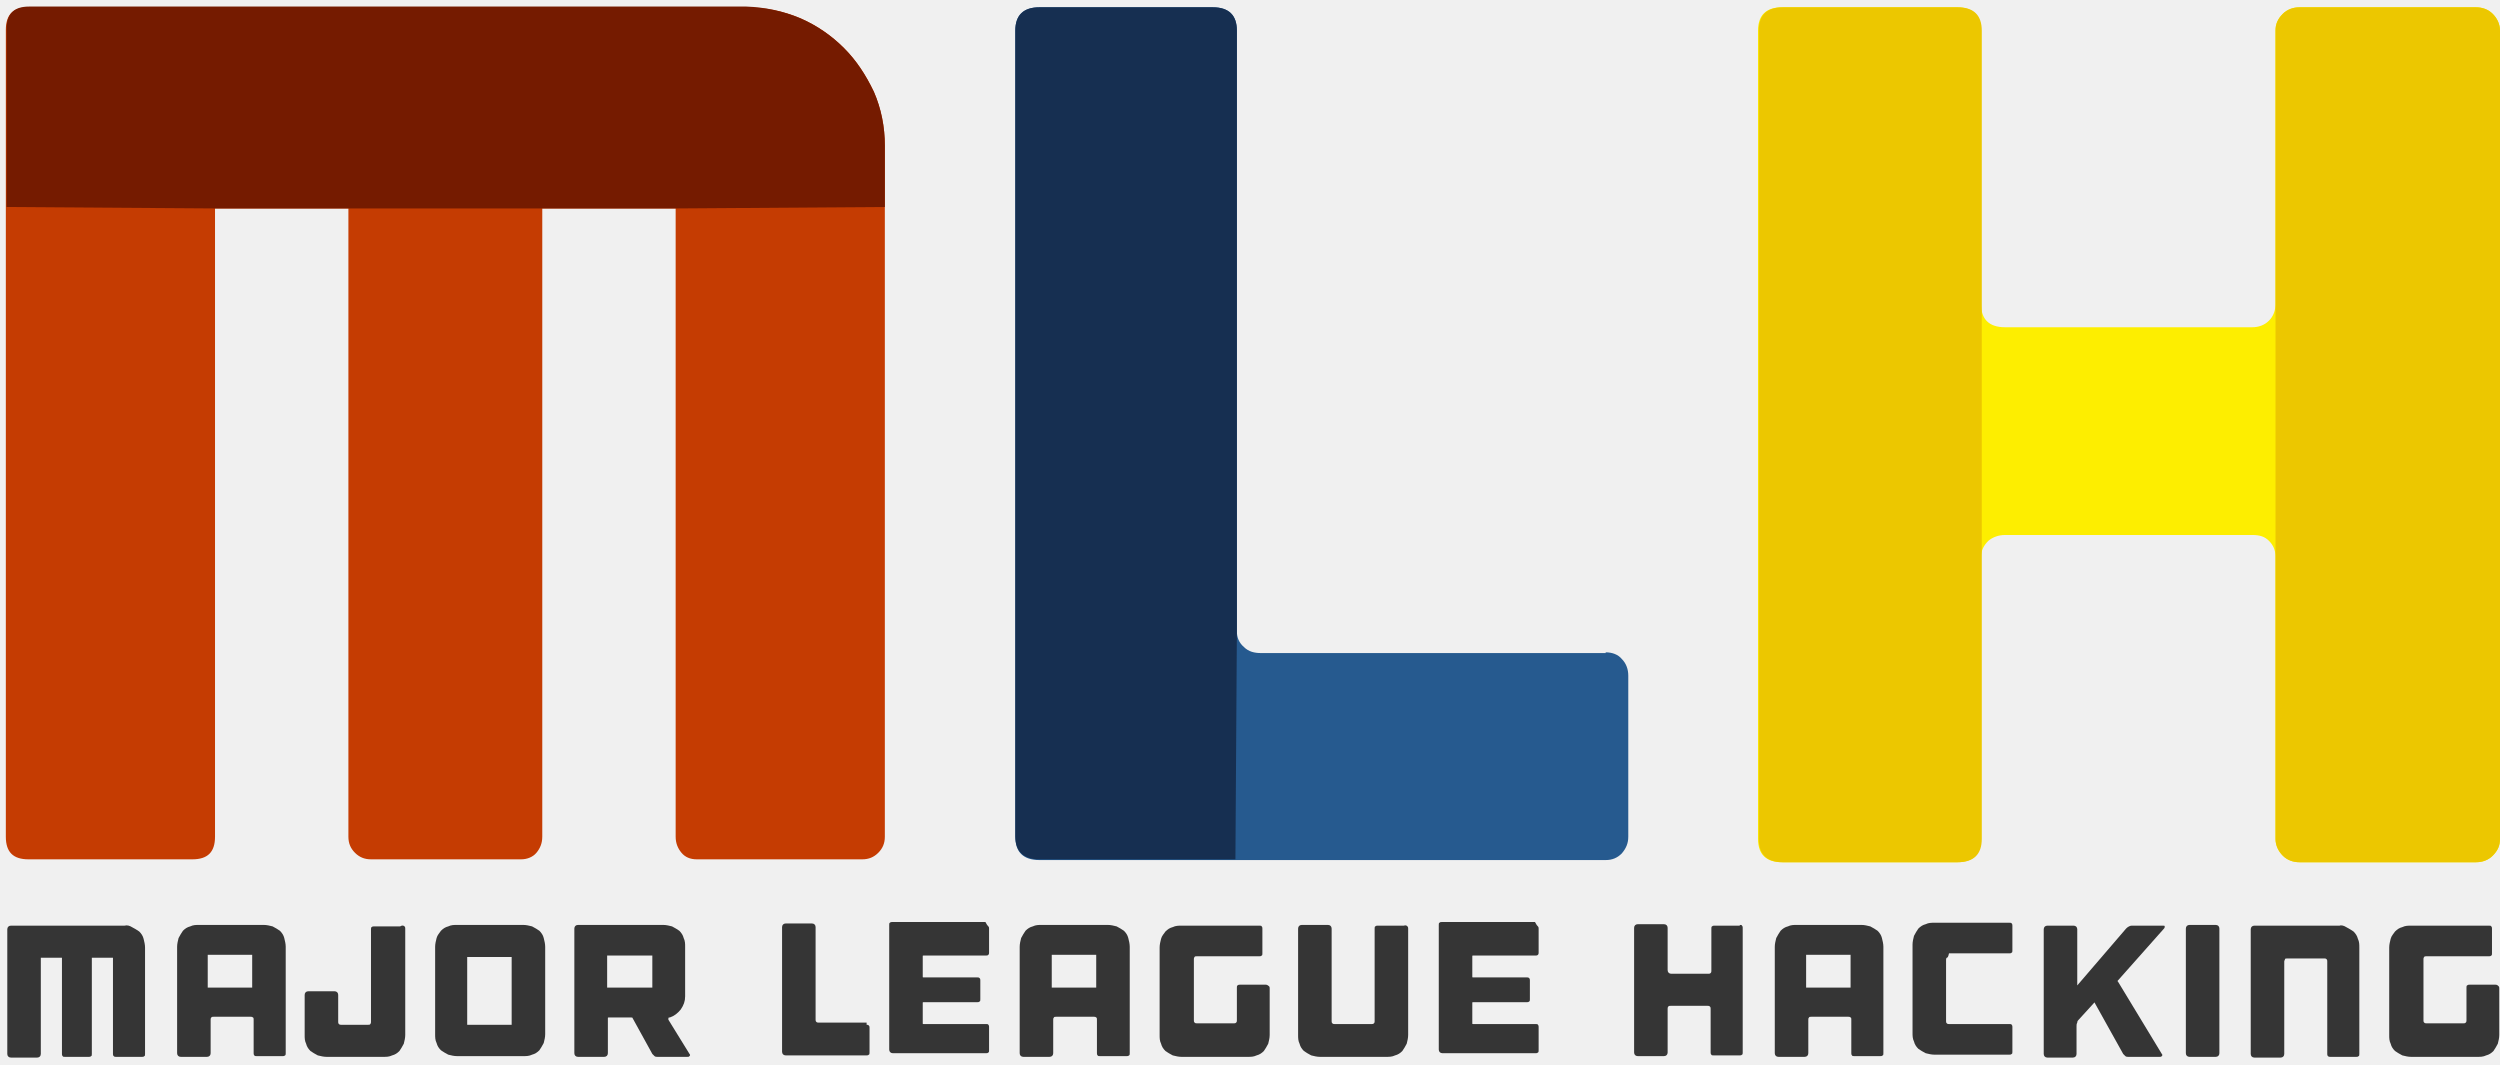
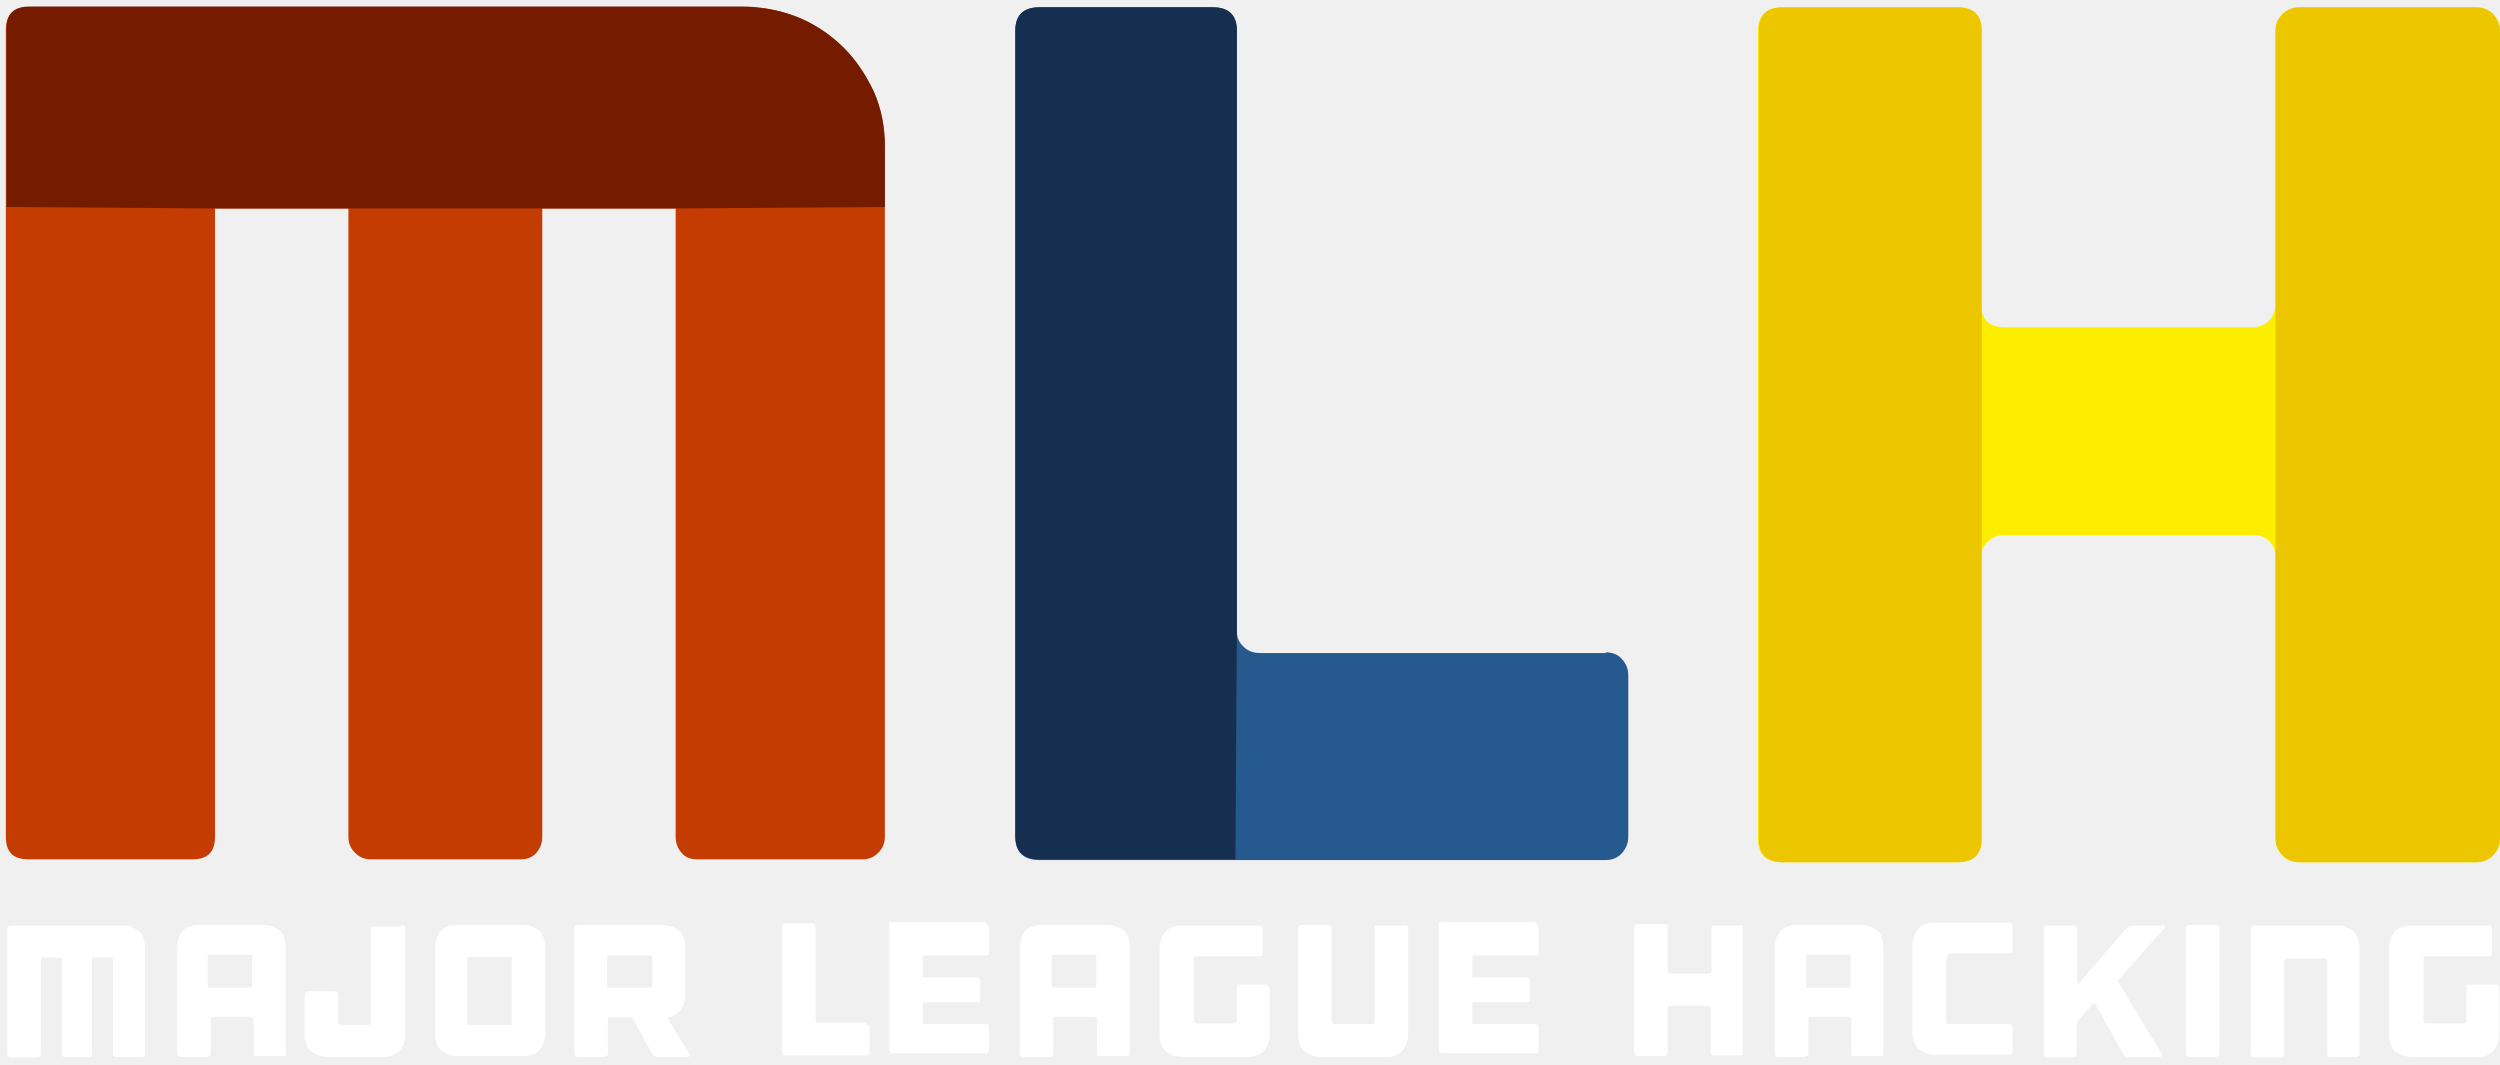
- <svg xmlns="http://www.w3.org/2000/svg" viewBox="0 0 343 146" version="1.1">
-   <g id="Page-1" stroke="none" stroke-width="1" fill="none" fill-rule="evenodd">
-     <g>
-       <g class="svg_mlh_lower_text" transform="translate(1, 126)" fill="#353535">
-         <path d="M17.1,1.2 C17.5,1.4 17.8,1.6 18.1,1.8 C18.4,2.1 18.6,2.4 18.7,2.8 C18.8,3.2 18.9,3.6 18.9,4 L18.9,18.6 C18.9,18.7 18.9,18.9 18.8,18.9 C18.7,19 18.6,19 18.5,19 L14.9,19 C14.8,19 14.7,19 14.6,18.9 C14.5,18.8 14.5,18.7 14.5,18.6 L14.5,5.4 L11.6,5.4 L11.6,18.6 C11.6,18.7 11.6,18.9 11.5,18.9 C11.4,19 11.3,19 11.2,19 L7.9,19 C7.8,19 7.6,19 7.6,18.9 C7.5,18.8 7.5,18.7 7.5,18.6 L7.5,5.4 L4.6,5.4 L4.6,18.6 C4.6,18.9 4.4,19.1 4.1,19.1 L0.5,19.1 C0.2,19.1 -1.13686838e-13,18.9 -1.13686838e-13,18.6 L-1.13686838e-13,1.5 C-1.13686838e-13,1.2 0.2,1 0.5,1 L16.1,1 C16.4,0.9 16.8,1 17.1,1.2 L17.1,1.2 Z" />
-         <path d="M35.2,0.9 C35.6,0.9 36,1 36.4,1.1 C36.8,1.3 37.1,1.5 37.4,1.7 C37.7,2 37.9,2.3 38,2.7 C38.1,3.1 38.2,3.5 38.2,3.9 L38.2,18.5 C38.2,18.6 38.2,18.8 38.1,18.8 C38,18.9 37.9,18.9 37.8,18.9 L34.2,18.9 C34.1,18.9 33.9,18.9 33.9,18.8 C33.8,18.7 33.8,18.6 33.8,18.5 L33.8,13.9 C33.8,13.8 33.8,13.6 33.7,13.6 C33.6,13.5 33.5,13.5 33.4,13.5 L28.3,13.5 C28.2,13.5 28,13.5 28,13.6 C27.9,13.7 27.9,13.8 27.9,13.9 L27.9,18.5 C27.9,18.8 27.7,19 27.4,19 L23.8,19 C23.5,19 23.3,18.8 23.3,18.5 L23.3,3.9 C23.3,3.5 23.4,3.1 23.5,2.7 C23.7,2.3 23.9,2 24.1,1.7 C24.4,1.4 24.7,1.2 25.1,1.1 C25.5,0.9 25.9,0.9 26.3,0.9 L35.2,0.9 L35.2,0.9 Z M33.6,9.5 L33.6,5 L27.5,5 L27.5,9.5 L33.6,9.5 L33.6,9.5 Z" />
-         <path d="M54.5,1.1 C54.6,1.2 54.6,1.3 54.6,1.4 L54.6,16 C54.6,16.4 54.5,16.8 54.4,17.2 C54.2,17.6 54,17.9 53.8,18.2 C53.5,18.5 53.2,18.7 52.8,18.8 C52.4,19 52,19 51.6,19 L43.8,19 C43.4,19 43,18.9 42.6,18.8 C42.2,18.6 41.9,18.4 41.6,18.2 C41.3,17.9 41.1,17.6 41,17.2 C40.8,16.8 40.8,16.4 40.8,16 L40.8,10.5 C40.8,10.2 41,10 41.3,10 L44.9,10 C45.2,10 45.4,10.2 45.4,10.5 L45.4,14.2 C45.4,14.3 45.4,14.4 45.5,14.5 C45.6,14.6 45.7,14.6 45.8,14.6 L49.5,14.6 C49.6,14.6 49.8,14.6 49.8,14.5 C49.9,14.4 49.9,14.3 49.9,14.2 L49.9,1.5 C49.9,1.4 49.9,1.2 50,1.2 C50.1,1.1 50.2,1.1 50.3,1.1 L53.9,1.1 C54.2,0.9 54.4,1 54.5,1.1 L54.5,1.1 Z" />
-         <path d="M70.8,0.9 C71.2,0.9 71.6,1 72,1.1 C72.4,1.3 72.7,1.5 73,1.7 C73.3,2 73.5,2.3 73.6,2.7 C73.7,3.1 73.8,3.5 73.8,3.9 L73.8,15.9 C73.8,16.3 73.7,16.7 73.6,17.1 C73.4,17.5 73.2,17.8 73,18.1 C72.7,18.4 72.4,18.6 72,18.7 C71.6,18.9 71.2,18.9 70.8,18.9 L61.7,18.9 C61.3,18.9 60.9,18.8 60.5,18.7 C60.1,18.5 59.8,18.3 59.5,18.1 C59.2,17.8 59,17.5 58.9,17.1 C58.7,16.7 58.7,16.3 58.7,15.9 L58.7,3.9 C58.7,3.5 58.8,3.1 58.9,2.7 C59,2.3 59.3,2 59.5,1.7 C59.8,1.4 60.1,1.2 60.5,1.1 C60.9,0.9 61.3,0.9 61.7,0.9 L70.8,0.9 L70.8,0.9 Z M69.2,5.3 L63.1,5.3 L63.1,14.6 L69.2,14.6 L69.2,5.3 L69.2,5.3 Z" />
-         <path d="M93.6,18.6 C93.7,18.7 93.7,18.8 93.6,18.9 C93.5,19 93.5,19 93.3,19 L89.2,19 C89.1,19 88.9,19 88.8,18.9 L88.5,18.6 L85.8,13.7 C85.8,13.6 85.7,13.6 85.6,13.6 L82.5,13.6 C82.4,13.6 82.4,13.6 82.4,13.7 L82.4,18.5 C82.4,18.8 82.2,19 81.9,19 L78.3,19 C78,19 77.8,18.8 77.8,18.5 L77.8,1.4 C77.8,1.1 78,0.9 78.3,0.9 L90,0.9 C90.4,0.9 90.8,1 91.2,1.1 C91.6,1.3 91.9,1.5 92.2,1.7 C92.5,2 92.7,2.3 92.8,2.7 C93,3.1 93,3.5 93,3.9 L93,10.7 C93,11.4 92.8,11.9 92.4,12.5 C92,13 91.5,13.4 90.9,13.6 L90.8,13.6 C90.7,13.6 90.7,13.7 90.7,13.8 L90.7,13.9 L93.6,18.6 L93.6,18.6 Z M88.5,5.1 L82.3,5.1 L82.3,9.5 L88.5,9.5 L88.5,5.1 L88.5,5.1 Z" />
-         <path d="M117.9,14.6 C118,14.6 118.1,14.6 118.2,14.7 C118.3,14.8 118.3,14.9 118.3,15 L118.3,18.4 C118.3,18.5 118.3,18.7 118.2,18.7 C118.1,18.8 118,18.8 117.9,18.8 L106.8,18.8 C106.5,18.8 106.3,18.6 106.3,18.3 L106.3,1.2 C106.3,0.9 106.5,0.7 106.8,0.7 L110.4,0.7 C110.7,0.7 110.9,0.9 110.9,1.2 L110.9,13.9 C110.9,14 110.9,14.1 111,14.2 C111.1,14.3 111.2,14.3 111.3,14.3 L117.9,14.3 L117.9,14.6 L117.9,14.6 Z" />
-         <path d="M134.6,1.1 C134.7,1.2 134.7,1.3 134.7,1.4 L134.7,2.9 L134.7,3.7 L134.7,4.7 C134.7,4.8 134.7,4.9 134.6,5 C134.5,5.1 134.4,5.1 134.3,5.1 L132.5,5.1 L127.1,5.1 L125.7,5.1 C125.6,5.1 125.6,5.1 125.6,5.2 L125.6,8 C125.6,8.1 125.6,8.1 125.7,8.1 L133.1,8.1 C133.2,8.1 133.3,8.1 133.4,8.2 C133.5,8.3 133.5,8.4 133.5,8.5 L133.5,11.1 C133.5,11.2 133.5,11.4 133.4,11.4 C133.3,11.5 133.2,11.5 133.1,11.5 L125.7,11.5 C125.6,11.5 125.6,11.5 125.6,11.6 L125.6,12.9 L125.6,12.9 L125.6,14.4 C125.6,14.5 125.6,14.5 125.7,14.5 L126.8,14.5 L132.6,14.5 L134.3,14.5 C134.4,14.5 134.6,14.5 134.6,14.6 C134.7,14.7 134.7,14.8 134.7,14.9 L134.7,15.9 L134.7,17.2 L134.7,18.1 C134.7,18.2 134.7,18.4 134.6,18.4 C134.5,18.5 134.4,18.5 134.3,18.5 L132.8,18.5 L123,18.5 L121.5,18.5 C121.2,18.5 121,18.3 121,18 L121,17.1 L121,2.1 L121,0.9 C121,0.8 121,0.6 121.1,0.6 C121.2,0.5 121.3,0.5 121.4,0.5 L123.3,0.5 L133.4,0.5 L134.2,0.5 C134.4,0.9 134.5,1 134.6,1.1 L134.6,1.1 Z" />
-         <path d="M151,0.9 C151.4,0.9 151.8,1 152.2,1.1 C152.6,1.3 152.9,1.5 153.2,1.7 C153.5,2 153.7,2.3 153.8,2.7 C153.9,3.1 154,3.5 154,3.9 L154,18.5 C154,18.6 154,18.8 153.9,18.8 C153.8,18.9 153.7,18.9 153.6,18.9 L149.9,18.9 C149.8,18.9 149.6,18.9 149.6,18.8 C149.5,18.7 149.5,18.6 149.5,18.5 L149.5,13.9 C149.5,13.8 149.5,13.6 149.4,13.6 C149.3,13.5 149.2,13.5 149.1,13.5 L143.9,13.5 C143.8,13.5 143.6,13.5 143.6,13.6 C143.5,13.7 143.5,13.8 143.5,13.9 L143.5,18.5 C143.5,18.8 143.3,19 143,19 L139.4,19 C139.1,19 138.9,18.8 138.9,18.5 L138.9,3.9 C138.9,3.5 139,3.1 139.1,2.7 C139.3,2.3 139.5,2 139.7,1.7 C140,1.4 140.3,1.2 140.7,1.1 C141.1,0.9 141.5,0.9 141.9,0.9 L151,0.9 L151,0.9 Z M149.4,9.5 L149.4,5 L143.3,5 L143.3,9.5 L149.4,9.5 L149.4,9.5 Z" />
-         <path d="M173.1,9.3 C173.2,9.4 173.2,9.5 173.2,9.6 L173.2,16 C173.2,16.4 173.1,16.8 173,17.2 C172.8,17.6 172.6,17.9 172.4,18.2 C172.1,18.5 171.8,18.7 171.4,18.8 C171,19 170.6,19 170.2,19 L161.1,19 C160.7,19 160.3,18.9 159.9,18.8 C159.5,18.6 159.2,18.4 158.9,18.2 C158.6,17.9 158.4,17.6 158.3,17.2 C158.1,16.8 158.1,16.4 158.1,16 L158.1,4 C158.1,3.6 158.2,3.2 158.3,2.8 C158.4,2.4 158.7,2.1 158.9,1.8 C159.2,1.5 159.5,1.3 159.9,1.2 C160.3,1 160.7,1 161.1,1 L171.8,1 C171.9,1 172.1,1 172.1,1.1 C172.2,1.2 172.2,1.3 172.2,1.4 L172.2,4.8 C172.2,4.9 172.2,5.1 172.1,5.1 C172,5.2 171.9,5.2 171.8,5.2 L163.2,5.2 C163.1,5.2 162.9,5.2 162.9,5.3 C162.8,5.4 162.8,5.5 162.8,5.6 L162.8,14 C162.8,14.1 162.8,14.2 162.9,14.3 C163,14.4 163.1,14.4 163.2,14.4 L168.3,14.4 C168.4,14.4 168.5,14.4 168.6,14.3 C168.7,14.2 168.7,14.1 168.7,14 L168.7,9.5 C168.7,9.4 168.7,9.2 168.8,9.2 C168.9,9.1 169,9.1 169.1,9.1 L172.7,9.1 C172.8,9.1 173,9.2 173.1,9.3 L173.1,9.3 Z" />
-         <path d="M192.1,1.1 C192.2,1.2 192.2,1.3 192.2,1.4 L192.2,16 C192.2,16.4 192.1,16.8 192,17.2 C191.8,17.6 191.6,17.9 191.4,18.2 C191.1,18.5 190.8,18.7 190.4,18.8 C190,19 189.6,19 189.2,19 L180.1,19 C179.7,19 179.3,18.9 178.9,18.8 C178.5,18.6 178.2,18.4 177.9,18.2 C177.6,17.9 177.4,17.6 177.3,17.2 C177.1,16.8 177.1,16.4 177.1,16 L177.1,1.4 C177.1,1.1 177.3,0.9 177.6,0.9 L181.2,0.9 C181.5,0.9 181.7,1.1 181.7,1.4 L181.7,14.1 C181.7,14.2 181.7,14.3 181.8,14.4 C181.9,14.5 182,14.5 182.1,14.5 L187.2,14.5 C187.3,14.5 187.4,14.5 187.5,14.4 C187.6,14.3 187.6,14.2 187.6,14.1 L187.6,1.4 C187.6,1.3 187.6,1.1 187.7,1.1 C187.8,1 187.9,1 188,1 L191.6,1 C191.9,0.9 192,1 192.1,1.1 L192.1,1.1 Z" />
-         <path d="M210,1.1 C210.1,1.2 210.1,1.3 210.1,1.4 L210.1,2.9 L210.1,3.7 L210.1,4.7 C210.1,4.8 210.1,4.9 210,5 C209.9,5.1 209.8,5.1 209.7,5.1 L207.9,5.1 L202.5,5.1 L201.1,5.1 C201,5.1 201,5.1 201,5.2 L201,8 C201,8.1 201,8.1 201.1,8.1 L208.5,8.1 C208.6,8.1 208.7,8.1 208.8,8.2 C208.9,8.3 208.9,8.4 208.9,8.5 L208.9,11.1 C208.9,11.2 208.9,11.4 208.8,11.4 C208.7,11.5 208.6,11.5 208.5,11.5 L201.1,11.5 C201,11.5 201,11.5 201,11.6 L201,12.9 L201,12.9 L201,14.4 C201,14.5 201,14.5 201.1,14.5 L202.2,14.5 L208,14.5 L209.7,14.5 C209.8,14.5 210,14.5 210,14.6 C210.1,14.7 210.1,14.8 210.1,14.9 L210.1,15.9 L210.1,17.2 L210.1,18.1 C210.1,18.2 210.1,18.4 210,18.4 C209.9,18.5 209.8,18.5 209.7,18.5 L208.2,18.5 L198.4,18.5 L196.9,18.5 C196.6,18.5 196.4,18.3 196.4,18 L196.4,17.1 L196.4,2.1 L196.4,0.9 C196.4,0.8 196.4,0.6 196.5,0.6 C196.6,0.5 196.7,0.5 196.8,0.5 L198.7,0.5 L208.8,0.5 L209.6,0.5 C209.8,0.9 209.9,1 210,1.1 L210,1.1 Z" />
-         <path d="M237.7,0.9 C237.8,0.9 238,0.9 238,1 C238.1,1.1 238.1,1.2 238.1,1.3 L238.1,18.4 C238.1,18.5 238.1,18.7 238,18.7 C237.9,18.8 237.8,18.8 237.7,18.8 L234.1,18.8 C234,18.8 233.8,18.8 233.8,18.7 C233.7,18.6 233.7,18.5 233.7,18.4 L233.7,12.4 C233.7,12.3 233.7,12.2 233.6,12.1 C233.5,12 233.4,12 233.3,12 L228.2,12 C228.1,12 227.9,12 227.9,12.1 C227.8,12.2 227.8,12.3 227.8,12.4 L227.8,18.4 C227.8,18.7 227.6,18.9 227.3,18.9 L223.7,18.9 C223.4,18.9 223.2,18.7 223.2,18.4 L223.2,1.3 C223.2,1 223.4,0.8 223.7,0.8 L227.3,0.8 C227.6,0.8 227.8,1 227.8,1.3 L227.8,7.1 C227.8,7.4 228,7.6 228.3,7.6 L233.4,7.6 C233.5,7.6 233.6,7.6 233.7,7.5 C233.8,7.4 233.8,7.3 233.8,7.2 L233.8,1.4 C233.8,1.3 233.8,1.1 233.9,1.1 C234,1 234.1,1 234.2,1 L237.7,1 L237.7,0.9 L237.7,0.9 L237.7,0.9 Z" />
-         <path d="M254.4,0.9 C254.8,0.9 255.2,1 255.6,1.1 C256,1.3 256.3,1.5 256.6,1.7 C256.9,2 257.1,2.3 257.2,2.7 C257.3,3.1 257.4,3.5 257.4,3.9 L257.4,18.5 C257.4,18.6 257.4,18.8 257.3,18.8 C257.2,18.9 257.1,18.9 257,18.9 L253.4,18.9 C253.3,18.9 253.1,18.9 253.1,18.8 C253,18.7 253,18.6 253,18.5 L253,13.9 C253,13.8 253,13.6 252.9,13.6 C252.8,13.5 252.7,13.5 252.6,13.5 L247.5,13.5 C247.4,13.5 247.2,13.5 247.2,13.6 C247.1,13.7 247.1,13.8 247.1,13.9 L247.1,18.5 C247.1,18.8 246.9,19 246.6,19 L243,19 C242.7,19 242.5,18.8 242.5,18.5 L242.5,3.9 C242.5,3.5 242.6,3.1 242.7,2.7 C242.9,2.3 243.1,2 243.3,1.7 C243.6,1.4 243.9,1.2 244.3,1.1 C244.7,0.9 245.1,0.9 245.5,0.9 L254.4,0.9 L254.4,0.9 Z M252.9,9.5 L252.9,5 L246.8,5 L246.8,9.5 L252.9,9.5 L252.9,9.5 Z" />
-         <path d="M266.1,5.4 C266,5.5 266,5.6 266,5.7 L266,14.1 C266,14.2 266,14.3 266.1,14.4 C266.2,14.5 266.3,14.5 266.4,14.5 L274.7,14.5 C274.8,14.5 275,14.5 275,14.6 C275.1,14.7 275.1,14.8 275.1,14.9 L275.1,18.3 C275.1,18.4 275.1,18.6 275,18.6 C274.9,18.7 274.8,18.7 274.7,18.7 L269.3,18.7 L264.9,18.7 L264.4,18.7 C264,18.7 263.6,18.6 263.2,18.5 C262.8,18.3 262.5,18.1 262.2,17.9 C261.9,17.6 261.7,17.3 261.6,16.9 C261.4,16.5 261.4,16.1 261.4,15.7 L261.4,15.2 L261.4,13.3 L261.4,7.3 L261.4,5.6 L261.4,3.6 C261.4,3.2 261.5,2.8 261.6,2.4 C261.8,2 262,1.7 262.2,1.4 C262.5,1.1 262.8,0.9 263.2,0.8 C263.6,0.6 264,0.6 264.4,0.6 L264.9,0.6 L274.7,0.6 C274.8,0.6 275,0.6 275,0.7 C275.1,0.8 275.1,0.9 275.1,1 L275.1,4.4 C275.1,4.5 275.1,4.7 275,4.7 C274.9,4.8 274.8,4.8 274.7,4.8 L266.4,4.8 C266.3,5.3 266.2,5.4 266.1,5.4 L266.1,5.4 Z" />
-         <path d="M289.6,8.5 C289.5,8.6 289.5,8.6 289.6,8.7 L295.6,18.6 C295.7,18.7 295.7,18.8 295.6,18.9 C295.5,19 295.5,19 295.3,19 L291,19 C290.9,19 290.7,19 290.6,18.9 C290.5,18.8 290.4,18.7 290.3,18.6 L286.4,11.6 C286.3,11.5 286.3,11.5 286.3,11.6 L284.2,13.9 C284.1,14 284,14.1 284,14.3 C283.9,14.5 283.9,14.6 283.9,14.8 L283.9,18.6 C283.9,18.9 283.7,19.1 283.4,19.1 L279.9,19.1 C279.6,19.1 279.4,18.9 279.4,18.6 L279.4,1.5 C279.4,1.2 279.6,1 279.9,1 L283.5,1 C283.8,1 284,1.2 284,1.5 L284,9.2 L290.7,1.4 C290.8,1.3 290.9,1.2 291.1,1.1 C291.3,1 291.4,1 291.5,1 L295.8,1 C295.9,1 296,1 296,1.1 C296,1.2 296,1.3 295.9,1.4 L289.6,8.5 L289.6,8.5 Z" />
-         <path d="M303.5,18.5 C303.5,18.8 303.3,19 303,19 L299.4,19 C299.1,19 298.9,18.8 298.9,18.5 L298.9,1.4 C298.9,1.1 299.1,0.9 299.4,0.9 L303,0.9 C303.3,0.9 303.5,1.1 303.5,1.4 L303.5,18.5 L303.5,18.5 Z" />
-         <path d="M320.9,1.2 C321.3,1.4 321.6,1.6 321.9,1.8 C322.2,2.1 322.4,2.4 322.5,2.8 C322.7,3.2 322.7,3.6 322.7,4 L322.7,18.6 C322.7,18.7 322.7,18.9 322.6,18.9 C322.5,19 322.4,19 322.3,19 L318.7,19 C318.6,19 318.5,19 318.4,18.9 C318.3,18.8 318.3,18.7 318.3,18.6 L318.3,5.9 C318.3,5.8 318.3,5.7 318.2,5.6 C318.1,5.5 318,5.5 317.9,5.5 L312.8,5.5 C312.7,5.5 312.5,5.5 312.5,5.6 C312.5,5.7 312.4,5.8 312.4,5.9 L312.4,18.6 C312.4,18.9 312.2,19.1 311.9,19.1 L308.3,19.1 C308,19.1 307.8,18.9 307.8,18.6 L307.8,1.5 C307.8,1.2 308,1 308.3,1 L320,1 C320.2,0.9 320.6,1 320.9,1.2 L320.9,1.2 Z" />
-         <path d="M341.8,9.3 C341.9,9.4 341.9,9.5 341.9,9.6 L341.9,16 C341.9,16.4 341.8,16.8 341.7,17.2 C341.5,17.6 341.3,17.9 341.1,18.2 C340.8,18.5 340.5,18.7 340.1,18.8 C339.7,19 339.3,19 338.9,19 L329.8,19 C329.4,19 329,18.9 328.6,18.8 C328.2,18.6 327.9,18.4 327.6,18.2 C327.3,17.9 327.1,17.6 327,17.2 C326.8,16.8 326.8,16.4 326.8,16 L326.8,4 C326.8,3.6 326.9,3.2 327,2.8 C327.1,2.4 327.4,2.1 327.6,1.8 C327.9,1.5 328.2,1.3 328.6,1.2 C329,1 329.4,1 329.8,1 L340.5,1 C340.6,1 340.8,1 340.8,1.1 C340.9,1.2 340.9,1.3 340.9,1.4 L340.9,4.8 C340.9,4.9 340.9,5.1 340.8,5.1 C340.7,5.2 340.6,5.2 340.5,5.2 L331.9,5.2 C331.8,5.2 331.6,5.2 331.6,5.3 C331.5,5.4 331.5,5.5 331.5,5.6 L331.5,14 C331.5,14.1 331.5,14.2 331.6,14.3 C331.7,14.4 331.8,14.4 331.9,14.4 L337,14.4 C337.1,14.4 337.2,14.4 337.3,14.3 C337.4,14.2 337.4,14.1 337.4,14 L337.4,9.5 C337.4,9.4 337.4,9.2 337.5,9.2 C337.6,9.1 337.7,9.1 337.8,9.1 L341.4,9.1 C341.6,9.1 341.7,9.2 341.8,9.3 L341.8,9.3 Z" />
-       </g>
-       <g class="svg_mlh_letter svg_mlh_large_m">
-         <path d="M109.8,2.5 C112.1,3.5 114.1,4.9 115.8,6.6 C117.5,8.3 118.8,10.3 119.9,12.6 C120.9,14.9 121.4,17.4 121.4,20 L121.4,114.8 C121.4,115.7 121.1,116.4 120.5,117 C119.9,117.6 119.2,117.9 118.3,117.9 L95.6,117.9 C94.7,117.9 94,117.6 93.5,117 C93,116.4 92.7,115.7 92.7,114.8 L92.7,28.6 L74.4,28.6 L74.4,114.8 C74.4,115.7 74.1,116.4 73.6,117 C73.1,117.6 72.3,117.9 71.5,117.9 L50.9,117.9 C50,117.9 49.3,117.6 48.7,117 C48.1,116.4 47.8,115.7 47.8,114.8 L47.8,28.6 L29.5,28.6 L29.5,114.8 C29.5,116.9 28.5,117.9 26.4,117.9 L3.9,117.9 C1.8,117.9 0.8,116.9 0.8,114.8 L0.8,4.1 C0.8,2 1.8,1 3.9,1 L102.3,1 C105,1 107.4,1.5 109.8,2.5 L109.8,2.5 Z" fill="#C53C02" />
-         <path d="M109.8,2.5 C112.1,3.5 114.1,4.9 115.8,6.6 C117.5,8.3 118.8,10.3 119.9,12.6 C120.9,14.9 121.4,17.4 121.4,20 L121.4,28.4 L92.7,28.6 L74.4,28.6 L47.9,28.6 L29.6,28.6 L0.9,28.4 L0.9,4 C0.9,1.9 1.9,0.9 4,0.9 L102.4,0.9 C105,1 107.4,1.5 109.8,2.5 L109.8,2.5 Z" fill="#751B00" />
-       </g>
-       <g class="svg_mlh_letter svg_mlh_large_l" transform="translate(139, 1)">
-         <path d="M81.3,88.5 C82.2,88.5 83,88.8 83.5,89.4 C84.1,90 84.4,90.8 84.4,91.7 L84.4,113.8 C84.4,114.7 84.1,115.4 83.5,116.1 C82.9,116.7 82.2,117 81.3,117 L3.6,117 C1.4,117 0.3,115.9 0.3,113.8 L0.3,3.2 C0.3,1.1 1.4,0 3.6,0 L27.4,0 C29.6,0 30.7,1.1 30.7,3.2 L30.7,85.6 C30.7,86.5 31,87.2 31.7,87.8 C32.3,88.4 33.1,88.6 34,88.6 L81.3,88.6 L81.3,88.5 L81.3,88.5 L81.3,88.5 Z" fill="#265A8F" />
-         <path d="M30.5,116.9 L3.6,116.9 C1.4,116.9 0.3,115.8 0.3,113.7 L0.3,3.2 C0.3,1.1 1.4,0 3.6,0 L27.4,0 C29.6,0 30.7,1.1 30.7,3.2 L30.7,85.6 C30.7,86.4 30.5,116.9 30.5,116.9 L30.5,116.9 Z" fill="#162F51" />
-       </g>
-       <g class="svg_mlh_letter svg_mlh_large_h" transform="translate(241, 1)">
-         <path d="M98.7,0 C99.6,0 100.4,0.3 101,0.9 C101.6,1.5 102,2.3 102,3.2 L102,114.1 C102,115 101.7,115.7 101,116.4 C100.4,117 99.6,117.3 98.7,117.3 L74.5,117.3 C73.6,117.3 72.8,117 72.2,116.4 C71.6,115.8 71.2,115 71.2,114.1 L71.2,75.4 C71.2,74.5 70.9,73.8 70.3,73.2 C69.7,72.6 69,72.4 68,72.4 L34.1,72.4 C33.2,72.4 32.4,72.7 31.8,73.2 C31.2,73.8 30.8,74.5 30.8,75.4 L30.8,114.1 C30.8,116.2 29.7,117.3 27.5,117.3 L3.5,117.3 C1.3,117.3 0.2,116.2 0.2,114.1 L0.2,3.2 C0.2,1.1 1.3,0 3.5,0 L27.5,0 C29.7,0 30.8,1.1 30.8,3.2 L30.8,40.7 C30.8,42.8 31.9,43.9 34.1,43.9 L68,43.9 C68.9,43.9 69.7,43.6 70.3,43 C70.9,42.4 71.2,41.6 71.2,40.7 L71.2,3.2 C71.2,2.3 71.5,1.6 72.2,0.9 C72.8,0.3 73.6,0 74.5,0 L98.7,0 L98.7,0 Z" fill="#FDEE00" />
-         <path d="M30.9,75.4 L30.9,114.1 C30.9,116.2 29.8,117.3 27.6,117.3 L3.6,117.3 C1.4,117.3 0.3,116.2 0.3,114.1 L0.3,3.2 C0.3,1.1 1.4,0 3.6,0 L27.6,0 C29.8,0 30.9,1.1 30.9,3.2 L30.9,40.7 L30.9,75.4 L30.9,75.4 Z" fill="#ECC700" />
-         <path d="M98.7,0 C99.6,0 100.4,0.3 101,0.9 C101.6,1.5 102,2.3 102,3.2 L102,114.1 C102,115 101.7,115.7 101,116.4 C100.4,117 99.6,117.3 98.7,117.3 L74.5,117.3 C73.6,117.3 72.8,117 72.2,116.4 C71.6,115.8 71.2,115 71.2,114.1 L71.2,75.4 L71.2,40.7 L71.2,3.2 C71.2,2.3 71.5,1.6 72.2,0.9 C72.8,0.3 73.6,5.68434189e-14 74.5,5.68434189e-14 C74.5,0 98.7,0 98.7,0 L98.7,0 Z" fill="#ECC700" />
-       </g>
-     </g>
+ <svg xmlns="http://www.w3.org/2000/svg" viewBox="0 0 343 146" version="1.1" id="svg63">
+   <defs id="defs67" />
+   <g class="svg_mlh_lower_text" transform="translate(1,126)" id="g38" style="fill:#ffffff;fill-rule:evenodd;stroke:none;stroke-width:1">
+     <path d="m 17.1,1.2 c 0.4,0.2 0.7,0.4 1,0.6 0.3,0.3 0.5,0.6 0.6,1 0.1,0.4 0.2,0.8 0.2,1.2 v 14.6 c 0,0.1 0,0.3 -0.1,0.3 C 18.7,19 18.6,19 18.5,19 h -3.6 c -0.1,0 -0.2,0 -0.3,-0.1 -0.1,-0.1 -0.1,-0.2 -0.1,-0.3 V 5.4 h -2.9 v 13.2 c 0,0.1 0,0.3 -0.1,0.3 C 11.4,19 11.3,19 11.2,19 H 7.9 C 7.8,19 7.6,19 7.6,18.9 7.5,18.8 7.5,18.7 7.5,18.6 V 5.4 H 4.6 v 13.2 c 0,0.3 -0.2,0.5 -0.5,0.5 H 0.5 C 0.2,19.1 0,18.9 0,18.6 V 1.5 C 0,1.2 0.2,1 0.5,1 h 15.6 c 0.3,-0.1 0.7,0 1,0.2 z" id="path2" style="fill:#ffffff" />
+     <path d="m 35.2,0.9 c 0.4,0 0.8,0.1 1.2,0.2 0.4,0.2 0.7,0.4 1,0.6 0.3,0.3 0.5,0.6 0.6,1 0.1,0.4 0.2,0.8 0.2,1.2 v 14.6 c 0,0.1 0,0.3 -0.1,0.3 -0.1,0.1 -0.2,0.1 -0.3,0.1 h -3.6 c -0.1,0 -0.3,0 -0.3,-0.1 -0.1,-0.1 -0.1,-0.2 -0.1,-0.3 v -4.6 c 0,-0.1 0,-0.3 -0.1,-0.3 -0.1,-0.1 -0.2,-0.1 -0.3,-0.1 h -5.1 c -0.1,0 -0.3,0 -0.3,0.1 -0.1,0.1 -0.1,0.2 -0.1,0.3 v 4.6 c 0,0.3 -0.2,0.5 -0.5,0.5 h -3.6 c -0.3,0 -0.5,-0.2 -0.5,-0.5 V 3.9 c 0,-0.4 0.1,-0.8 0.2,-1.2 0.2,-0.4 0.4,-0.7 0.6,-1 0.3,-0.3 0.6,-0.5 1,-0.6 0.4,-0.2 0.8,-0.2 1.2,-0.2 z M 33.6,9.5 V 5 h -6.1 v 4.5 z" id="path4" style="fill:#ffffff" />
+     <path d="m 54.5,1.1 c 0.1,0.1 0.1,0.2 0.1,0.3 V 16 c 0,0.4 -0.1,0.8 -0.2,1.2 -0.2,0.4 -0.4,0.7 -0.6,1 -0.3,0.3 -0.6,0.5 -1,0.6 C 52.4,19 52,19 51.6,19 H 43.8 C 43.4,19 43,18.9 42.6,18.8 42.2,18.6 41.9,18.4 41.6,18.2 41.3,17.9 41.1,17.6 41,17.2 40.8,16.8 40.8,16.4 40.8,16 V 10.5 C 40.8,10.2 41,10 41.3,10 h 3.6 c 0.3,0 0.5,0.2 0.5,0.5 v 3.7 c 0,0.1 0,0.2 0.1,0.3 0.1,0.1 0.2,0.1 0.3,0.1 h 3.7 c 0.1,0 0.3,0 0.3,-0.1 0.1,-0.1 0.1,-0.2 0.1,-0.3 V 1.5 c 0,-0.1 0,-0.3 0.1,-0.3 0.1,-0.1 0.2,-0.1 0.3,-0.1 h 3.6 c 0.3,-0.2 0.5,-0.1 0.6,0 z" id="path6" style="fill:#ffffff" />
+     <path d="m 70.8,0.9 c 0.4,0 0.8,0.1 1.2,0.2 0.4,0.2 0.7,0.4 1,0.6 0.3,0.3 0.5,0.6 0.6,1 0.1,0.4 0.2,0.8 0.2,1.2 v 12 c 0,0.4 -0.1,0.8 -0.2,1.2 -0.2,0.4 -0.4,0.7 -0.6,1 -0.3,0.3 -0.6,0.5 -1,0.6 -0.4,0.2 -0.8,0.2 -1.2,0.2 h -9.1 c -0.4,0 -0.8,-0.1 -1.2,-0.2 -0.4,-0.2 -0.7,-0.4 -1,-0.6 -0.3,-0.3 -0.5,-0.6 -0.6,-1 -0.2,-0.4 -0.2,-0.8 -0.2,-1.2 v -12 c 0,-0.4 0.1,-0.8 0.2,-1.2 0.1,-0.4 0.4,-0.7 0.6,-1 0.3,-0.3 0.6,-0.5 1,-0.6 0.4,-0.2 0.8,-0.2 1.2,-0.2 z m -1.6,4.4 h -6.1 v 9.3 h 6.1 z" id="path8" style="fill:#ffffff" />
+     <path d="m 93.6,18.6 c 0.1,0.1 0.1,0.2 0,0.3 C 93.5,19 93.5,19 93.3,19 h -4.1 c -0.1,0 -0.3,0 -0.4,-0.1 l -0.3,-0.3 -2.7,-4.9 c 0,-0.1 -0.1,-0.1 -0.2,-0.1 h -3.1 c -0.1,0 -0.1,0 -0.1,0.1 v 4.8 c 0,0.3 -0.2,0.5 -0.5,0.5 H 78.3 C 78,19 77.8,18.8 77.8,18.5 V 1.4 C 77.8,1.1 78,0.9 78.3,0.9 H 90 c 0.4,0 0.8,0.1 1.2,0.2 0.4,0.2 0.7,0.4 1,0.6 0.3,0.3 0.5,0.6 0.6,1 C 93,3.1 93,3.5 93,3.9 v 6.8 c 0,0.7 -0.2,1.2 -0.6,1.8 -0.4,0.5 -0.9,0.9 -1.5,1.1 h -0.1 c -0.1,0 -0.1,0.1 -0.1,0.2 v 0.1 z M 88.5,5.1 h -6.2 v 4.4 h 6.2 z" id="path10" style="fill:#ffffff" />
+     <path d="m 117.9,14.6 c 0.1,0 0.2,0 0.3,0.1 0.1,0.1 0.1,0.2 0.1,0.3 v 3.4 c 0,0.1 0,0.3 -0.1,0.3 -0.1,0.1 -0.2,0.1 -0.3,0.1 h -11.1 c -0.3,0 -0.5,-0.2 -0.5,-0.5 V 1.2 c 0,-0.3 0.2,-0.5 0.5,-0.5 h 3.6 c 0.3,0 0.5,0.2 0.5,0.5 v 12.7 c 0,0.1 0,0.2 0.1,0.3 0.1,0.1 0.2,0.1 0.3,0.1 h 6.6 z" id="path12" style="fill:#ffffff" />
+     <path d="m 134.6,1.1 c 0.1,0.1 0.1,0.2 0.1,0.3 v 1.5 0.8 1 c 0,0.1 0,0.2 -0.1,0.3 -0.1,0.1 -0.2,0.1 -0.3,0.1 h -1.8 -5.4 -1.4 c -0.1,0 -0.1,0 -0.1,0.1 V 8 c 0,0.1 0,0.1 0.1,0.1 h 7.4 c 0.1,0 0.2,0 0.3,0.1 0.1,0.1 0.1,0.2 0.1,0.3 v 2.6 c 0,0.1 0,0.3 -0.1,0.3 -0.1,0.1 -0.2,0.1 -0.3,0.1 h -7.4 c -0.1,0 -0.1,0 -0.1,0.1 v 1.3 0 1.5 c 0,0.1 0,0.1 0.1,0.1 h 1.1 5.8 1.7 c 0.1,0 0.3,0 0.3,0.1 0.1,0.1 0.1,0.2 0.1,0.3 v 1 1.3 0.9 c 0,0.1 0,0.3 -0.1,0.3 -0.1,0.1 -0.2,0.1 -0.3,0.1 h -1.5 -9.8 -1.5 C 121.2,18.5 121,18.3 121,18 V 17.1 2.1 0.9 c 0,-0.1 0,-0.3 0.1,-0.3 0.1,-0.1 0.2,-0.1 0.3,-0.1 h 1.9 10.1 0.8 c 0.2,0.4 0.3,0.5 0.4,0.6 z" id="path14" style="fill:#ffffff" />
+     <path d="m 151,0.9 c 0.4,0 0.8,0.1 1.2,0.2 0.4,0.2 0.7,0.4 1,0.6 0.3,0.3 0.5,0.6 0.6,1 0.1,0.4 0.2,0.8 0.2,1.2 v 14.6 c 0,0.1 0,0.3 -0.1,0.3 -0.1,0.1 -0.2,0.1 -0.3,0.1 h -3.7 c -0.1,0 -0.3,0 -0.3,-0.1 -0.1,-0.1 -0.1,-0.2 -0.1,-0.3 v -4.6 c 0,-0.1 0,-0.3 -0.1,-0.3 -0.1,-0.1 -0.2,-0.1 -0.3,-0.1 h -5.2 c -0.1,0 -0.3,0 -0.3,0.1 -0.1,0.1 -0.1,0.2 -0.1,0.3 v 4.6 c 0,0.3 -0.2,0.5 -0.5,0.5 h -3.6 c -0.3,0 -0.5,-0.2 -0.5,-0.5 V 3.9 c 0,-0.4 0.1,-0.8 0.2,-1.2 0.2,-0.4 0.4,-0.7 0.6,-1 0.3,-0.3 0.6,-0.5 1,-0.6 0.4,-0.2 0.8,-0.2 1.2,-0.2 z m -1.6,8.6 V 5 h -6.1 v 4.5 z" id="path16" style="fill:#ffffff" />
+     <path d="m 173.1,9.3 c 0.1,0.1 0.1,0.2 0.1,0.3 V 16 c 0,0.4 -0.1,0.8 -0.2,1.2 -0.2,0.4 -0.4,0.7 -0.6,1 -0.3,0.3 -0.6,0.5 -1,0.6 -0.4,0.2 -0.8,0.2 -1.2,0.2 h -9.1 c -0.4,0 -0.8,-0.1 -1.2,-0.2 -0.4,-0.2 -0.7,-0.4 -1,-0.6 -0.3,-0.3 -0.5,-0.6 -0.6,-1 -0.2,-0.4 -0.2,-0.8 -0.2,-1.2 V 4 c 0,-0.4 0.1,-0.8 0.2,-1.2 0.1,-0.4 0.4,-0.7 0.6,-1 0.3,-0.3 0.6,-0.5 1,-0.6 C 160.3,1 160.7,1 161.1,1 h 10.7 c 0.1,0 0.3,0 0.3,0.1 0.1,0.1 0.1,0.2 0.1,0.3 v 3.4 c 0,0.1 0,0.3 -0.1,0.3 -0.1,0.1 -0.2,0.1 -0.3,0.1 h -8.6 c -0.1,0 -0.3,0 -0.3,0.1 -0.1,0.1 -0.1,0.2 -0.1,0.3 V 14 c 0,0.1 0,0.2 0.1,0.3 0.1,0.1 0.2,0.1 0.3,0.1 h 5.1 c 0.1,0 0.2,0 0.3,-0.1 0.1,-0.1 0.1,-0.2 0.1,-0.3 V 9.5 c 0,-0.1 0,-0.3 0.1,-0.3 0.1,-0.1 0.2,-0.1 0.3,-0.1 h 3.6 c 0.1,0 0.3,0.1 0.4,0.2 z" id="path18" style="fill:#ffffff" />
+     <path d="m 192.1,1.1 c 0.1,0.1 0.1,0.2 0.1,0.3 V 16 c 0,0.4 -0.1,0.8 -0.2,1.2 -0.2,0.4 -0.4,0.7 -0.6,1 -0.3,0.3 -0.6,0.5 -1,0.6 -0.4,0.2 -0.8,0.2 -1.2,0.2 h -9.1 c -0.4,0 -0.8,-0.1 -1.2,-0.2 -0.4,-0.2 -0.7,-0.4 -1,-0.6 -0.3,-0.3 -0.5,-0.6 -0.6,-1 -0.2,-0.4 -0.2,-0.8 -0.2,-1.2 V 1.4 c 0,-0.3 0.2,-0.5 0.5,-0.5 h 3.6 c 0.3,0 0.5,0.2 0.5,0.5 v 12.7 c 0,0.1 0,0.2 0.1,0.3 0.1,0.1 0.2,0.1 0.3,0.1 h 5.1 c 0.1,0 0.2,0 0.3,-0.1 0.1,-0.1 0.1,-0.2 0.1,-0.3 V 1.4 c 0,-0.1 0,-0.3 0.1,-0.3 C 187.8,1 187.9,1 188,1 h 3.6 c 0.3,-0.1 0.4,0 0.5,0.1 z" id="path20" style="fill:#ffffff" />
+     <path d="m 210,1.1 c 0.1,0.1 0.1,0.2 0.1,0.3 v 1.5 0.8 1 c 0,0.1 0,0.2 -0.1,0.3 -0.1,0.1 -0.2,0.1 -0.3,0.1 h -1.8 -5.4 -1.4 c -0.1,0 -0.1,0 -0.1,0.1 V 8 c 0,0.1 0,0.1 0.1,0.1 h 7.4 c 0.1,0 0.2,0 0.3,0.1 0.1,0.1 0.1,0.2 0.1,0.3 v 2.6 c 0,0.1 0,0.3 -0.1,0.3 -0.1,0.1 -0.2,0.1 -0.3,0.1 h -7.4 c -0.1,0 -0.1,0 -0.1,0.1 v 1.3 0 1.5 c 0,0.1 0,0.1 0.1,0.1 h 1.1 5.8 1.7 c 0.1,0 0.3,0 0.3,0.1 0.1,0.1 0.1,0.2 0.1,0.3 v 1 1.3 0.9 c 0,0.1 0,0.3 -0.1,0.3 -0.1,0.1 -0.2,0.1 -0.3,0.1 h -1.5 -9.8 -1.5 c -0.3,0 -0.5,-0.2 -0.5,-0.5 V 17.1 2.1 0.9 c 0,-0.1 0,-0.3 0.1,-0.3 0.1,-0.1 0.2,-0.1 0.3,-0.1 h 1.9 10.1 0.8 c 0.2,0.4 0.3,0.5 0.4,0.6 z" id="path22" style="fill:#ffffff" />
+     <path d="m 237.7,0.9 c 0.1,0 0.3,0 0.3,0.1 0.1,0.1 0.1,0.2 0.1,0.3 v 17.1 c 0,0.1 0,0.3 -0.1,0.3 -0.1,0.1 -0.2,0.1 -0.3,0.1 h -3.6 c -0.1,0 -0.3,0 -0.3,-0.1 -0.1,-0.1 -0.1,-0.2 -0.1,-0.3 v -6 c 0,-0.1 0,-0.2 -0.1,-0.3 C 233.5,12 233.4,12 233.3,12 h -5.1 c -0.1,0 -0.3,0 -0.3,0.1 -0.1,0.1 -0.1,0.2 -0.1,0.3 v 6 c 0,0.3 -0.2,0.5 -0.5,0.5 h -3.6 c -0.3,0 -0.5,-0.2 -0.5,-0.5 V 1.3 c 0,-0.3 0.2,-0.5 0.5,-0.5 h 3.6 c 0.3,0 0.5,0.2 0.5,0.5 v 5.8 c 0,0.3 0.2,0.5 0.5,0.5 h 5.1 c 0.1,0 0.2,0 0.3,-0.1 0.1,-0.1 0.1,-0.2 0.1,-0.3 V 1.4 c 0,-0.1 0,-0.3 0.1,-0.3 C 234,1 234.1,1 234.2,1 h 3.5 z" id="path24" style="fill:#ffffff" />
+     <path d="m 254.4,0.9 c 0.4,0 0.8,0.1 1.2,0.2 0.4,0.2 0.7,0.4 1,0.6 0.3,0.3 0.5,0.6 0.6,1 0.1,0.4 0.2,0.8 0.2,1.2 v 14.6 c 0,0.1 0,0.3 -0.1,0.3 -0.1,0.1 -0.2,0.1 -0.3,0.1 h -3.6 c -0.1,0 -0.3,0 -0.3,-0.1 C 253,18.7 253,18.6 253,18.5 v -4.6 c 0,-0.1 0,-0.3 -0.1,-0.3 -0.1,-0.1 -0.2,-0.1 -0.3,-0.1 h -5.1 c -0.1,0 -0.3,0 -0.3,0.1 -0.1,0.1 -0.1,0.2 -0.1,0.3 v 4.6 c 0,0.3 -0.2,0.5 -0.5,0.5 H 243 c -0.3,0 -0.5,-0.2 -0.5,-0.5 V 3.9 c 0,-0.4 0.1,-0.8 0.2,-1.2 0.2,-0.4 0.4,-0.7 0.6,-1 0.3,-0.3 0.6,-0.5 1,-0.6 0.4,-0.2 0.8,-0.2 1.2,-0.2 z m -1.5,8.6 V 5 h -6.1 v 4.5 z" id="path26" style="fill:#ffffff" />
+     <path d="M 266.1,5.4 C 266,5.5 266,5.6 266,5.7 v 8.4 c 0,0.1 0,0.2 0.1,0.3 0.1,0.1 0.2,0.1 0.3,0.1 h 8.3 c 0.1,0 0.3,0 0.3,0.1 0.1,0.1 0.1,0.2 0.1,0.3 v 3.4 c 0,0.1 0,0.3 -0.1,0.3 -0.1,0.1 -0.2,0.1 -0.3,0.1 h -5.4 -4.4 -0.5 c -0.4,0 -0.8,-0.1 -1.2,-0.2 -0.4,-0.2 -0.7,-0.4 -1,-0.6 -0.3,-0.3 -0.5,-0.6 -0.6,-1 -0.2,-0.4 -0.2,-0.8 -0.2,-1.2 v -0.5 -1.9 -6 -1.7 -2 c 0,-0.4 0.1,-0.8 0.2,-1.2 0.2,-0.4 0.4,-0.7 0.6,-1 0.3,-0.3 0.6,-0.5 1,-0.6 0.4,-0.2 0.8,-0.2 1.2,-0.2 h 0.5 9.8 c 0.1,0 0.3,0 0.3,0.1 0.1,0.1 0.1,0.2 0.1,0.3 v 3.4 c 0,0.1 0,0.3 -0.1,0.3 -0.1,0.1 -0.2,0.1 -0.3,0.1 h -8.3 c -0.1,0.5 -0.2,0.6 -0.3,0.6 z" id="path28" style="fill:#ffffff" />
+     <path d="m 289.6,8.5 c -0.1,0.1 -0.1,0.1 0,0.2 l 6,9.9 c 0.1,0.1 0.1,0.2 0,0.3 -0.1,0.1 -0.1,0.1 -0.3,0.1 H 291 c -0.1,0 -0.3,0 -0.4,-0.1 -0.1,-0.1 -0.2,-0.2 -0.3,-0.3 l -3.9,-7 c -0.1,-0.1 -0.1,-0.1 -0.1,0 l -2.1,2.3 c -0.1,0.1 -0.2,0.2 -0.2,0.4 -0.1,0.2 -0.1,0.3 -0.1,0.5 v 3.8 c 0,0.3 -0.2,0.5 -0.5,0.5 h -3.5 c -0.3,0 -0.5,-0.2 -0.5,-0.5 V 1.5 c 0,-0.3 0.2,-0.5 0.5,-0.5 h 3.6 c 0.3,0 0.5,0.2 0.5,0.5 v 7.7 l 6.7,-7.8 c 0.1,-0.1 0.2,-0.2 0.4,-0.3 C 291.3,1 291.4,1 291.5,1 h 4.3 c 0.1,0 0.2,0 0.2,0.1 0,0.1 0,0.2 -0.1,0.3 z" id="path30" style="fill:#ffffff" />
+     <path d="m 303.5,18.5 c 0,0.3 -0.2,0.5 -0.5,0.5 h -3.6 c -0.3,0 -0.5,-0.2 -0.5,-0.5 V 1.4 c 0,-0.3 0.2,-0.5 0.5,-0.5 h 3.6 c 0.3,0 0.5,0.2 0.5,0.5 z" id="path32" style="fill:#ffffff" />
+     <path d="m 320.9,1.2 c 0.4,0.2 0.7,0.4 1,0.6 0.3,0.3 0.5,0.6 0.6,1 0.2,0.4 0.2,0.8 0.2,1.2 v 14.6 c 0,0.1 0,0.3 -0.1,0.3 -0.1,0.1 -0.2,0.1 -0.3,0.1 h -3.6 c -0.1,0 -0.2,0 -0.3,-0.1 -0.1,-0.1 -0.1,-0.2 -0.1,-0.3 V 5.9 c 0,-0.1 0,-0.2 -0.1,-0.3 -0.1,-0.1 -0.2,-0.1 -0.3,-0.1 h -5.1 c -0.1,0 -0.3,0 -0.3,0.1 0,0.1 -0.1,0.2 -0.1,0.3 v 12.7 c 0,0.3 -0.2,0.5 -0.5,0.5 h -3.6 c -0.3,0 -0.5,-0.2 -0.5,-0.5 V 1.5 C 307.8,1.2 308,1 308.3,1 H 320 c 0.2,-0.1 0.6,0 0.9,0.2 z" id="path34" style="fill:#ffffff" />
+     <path d="m 341.8,9.3 c 0.1,0.1 0.1,0.2 0.1,0.3 V 16 c 0,0.4 -0.1,0.8 -0.2,1.2 -0.2,0.4 -0.4,0.7 -0.6,1 -0.3,0.3 -0.6,0.5 -1,0.6 -0.4,0.2 -0.8,0.2 -1.2,0.2 h -9.1 c -0.4,0 -0.8,-0.1 -1.2,-0.2 -0.4,-0.2 -0.7,-0.4 -1,-0.6 -0.3,-0.3 -0.5,-0.6 -0.6,-1 -0.2,-0.4 -0.2,-0.8 -0.2,-1.2 V 4 c 0,-0.4 0.1,-0.8 0.2,-1.2 0.1,-0.4 0.4,-0.7 0.6,-1 0.3,-0.3 0.6,-0.5 1,-0.6 C 329,1 329.4,1 329.8,1 h 10.7 c 0.1,0 0.3,0 0.3,0.1 0.1,0.1 0.1,0.2 0.1,0.3 v 3.4 c 0,0.1 0,0.3 -0.1,0.3 -0.1,0.1 -0.2,0.1 -0.3,0.1 h -8.6 c -0.1,0 -0.3,0 -0.3,0.1 -0.1,0.1 -0.1,0.2 -0.1,0.3 V 14 c 0,0.1 0,0.2 0.1,0.3 0.1,0.1 0.2,0.1 0.3,0.1 h 5.1 c 0.1,0 0.2,0 0.3,-0.1 0.1,-0.1 0.1,-0.2 0.1,-0.3 V 9.5 c 0,-0.1 0,-0.3 0.1,-0.3 0.1,-0.1 0.2,-0.1 0.3,-0.1 h 3.6 c 0.2,0 0.3,0.1 0.4,0.2 z" id="path36" style="fill:#ffffff" />
+   </g>
+   <g style="fill:none;fill-rule:evenodd;stroke:none;stroke-width:1" class="svg_mlh_letter svg_mlh_large_m" id="g44">
+     <path d="m 109.8,2.5 c 2.3,1 4.3,2.4 6,4.1 1.7,1.7 3,3.7 4.1,6 1,2.3 1.5,4.8 1.5,7.4 v 94.8 c 0,0.9 -0.3,1.6 -0.9,2.2 -0.6,0.6 -1.3,0.9 -2.2,0.9 H 95.6 c -0.9,0 -1.6,-0.3 -2.1,-0.9 -0.5,-0.6 -0.8,-1.3 -0.8,-2.2 V 28.6 H 74.4 v 86.2 c 0,0.9 -0.3,1.6 -0.8,2.2 -0.5,0.6 -1.3,0.9 -2.1,0.9 H 50.9 c -0.9,0 -1.6,-0.3 -2.2,-0.9 -0.6,-0.6 -0.9,-1.3 -0.9,-2.2 V 28.6 H 29.5 v 86.2 c 0,2.1 -1,3.1 -3.1,3.1 H 3.9 c -2.1,0 -3.1,-1 -3.1,-3.1 V 4.1 C 0.8,2 1.8,1 3.9,1 h 98.4 c 2.7,0 5.1,0.5 7.5,1.5 z" id="path40" style="fill:#c53c02" />
+     <path d="m 109.8,2.5 c 2.3,1 4.3,2.4 6,4.1 1.7,1.7 3,3.7 4.1,6 1,2.3 1.5,4.8 1.5,7.4 v 8.4 L 92.7,28.6 H 74.4 47.9 29.6 L 0.9,28.4 V 4 C 0.9,1.9 1.9,0.9 4,0.9 h 98.4 c 2.6,0.1 5,0.6 7.4,1.6 z" id="path42" style="fill:#751b00" />
+   </g>
+   <g style="fill:none;fill-rule:evenodd;stroke:none;stroke-width:1" class="svg_mlh_letter svg_mlh_large_l" transform="translate(139,1)" id="g50">
+     <path d="m 81.3,88.5 c 0.9,0 1.7,0.3 2.2,0.9 0.6,0.6 0.9,1.4 0.9,2.3 v 22.1 c 0,0.9 -0.3,1.6 -0.9,2.3 -0.6,0.6 -1.3,0.9 -2.2,0.9 H 3.6 c -2.2,0 -3.3,-1.1 -3.3,-3.2 V 3.2 C 0.3,1.1 1.4,0 3.6,0 h 23.8 c 2.2,0 3.3,1.1 3.3,3.2 v 82.4 c 0,0.9 0.3,1.6 1,2.2 0.6,0.6 1.4,0.8 2.3,0.8 h 47.3 z" id="path46" style="fill:#265a8f" />
+     <path d="M 30.5,116.9 H 3.6 c -2.2,0 -3.3,-1.1 -3.3,-3.2 V 3.2 C 0.3,1.1 1.4,0 3.6,0 h 23.8 c 2.2,0 3.3,1.1 3.3,3.2 v 82.4 c 0,0.8 -0.2,31.3 -0.2,31.3 z" id="path48" style="fill:#162f51" />
+   </g>
+   <g style="fill:none;fill-rule:evenodd;stroke:none;stroke-width:1" class="svg_mlh_letter svg_mlh_large_h" transform="translate(241,1)" id="g58">
+     <path d="m 98.7,0 c 0.9,0 1.7,0.3 2.3,0.9 0.6,0.6 1,1.4 1,2.3 v 110.9 c 0,0.9 -0.3,1.6 -1,2.3 -0.6,0.6 -1.4,0.9 -2.3,0.9 H 74.5 c -0.9,0 -1.7,-0.3 -2.3,-0.9 -0.6,-0.6 -1,-1.4 -1,-2.3 V 75.4 c 0,-0.9 -0.3,-1.6 -0.9,-2.2 C 69.7,72.6 69,72.4 68,72.4 H 34.1 c -0.9,0 -1.7,0.3 -2.3,0.8 -0.6,0.6 -1,1.3 -1,2.2 v 38.7 c 0,2.1 -1.1,3.2 -3.3,3.2 h -24 c -2.2,0 -3.3,-1.1 -3.3,-3.2 V 3.2 C 0.2,1.1 1.3,0 3.5,0 h 24 c 2.2,0 3.3,1.1 3.3,3.2 v 37.5 c 0,2.1 1.1,3.2 3.3,3.2 H 68 c 0.9,0 1.7,-0.3 2.3,-0.9 0.6,-0.6 0.9,-1.4 0.9,-2.3 V 3.2 c 0,-0.9 0.3,-1.6 1,-2.3 C 72.8,0.3 73.6,0 74.5,0 Z" id="path52" style="fill:#fdee00" />
+     <path d="m 30.9,75.4 v 38.7 c 0,2.1 -1.1,3.2 -3.3,3.2 h -24 c -2.2,0 -3.3,-1.1 -3.3,-3.2 V 3.2 C 0.3,1.1 1.4,0 3.6,0 h 24 c 2.2,0 3.3,1.1 3.3,3.2 v 37.5 z" id="path54" style="fill:#ecc700" />
+     <path d="m 98.7,0 c 0.9,0 1.7,0.3 2.3,0.9 0.6,0.6 1,1.4 1,2.3 v 110.9 c 0,0.9 -0.3,1.6 -1,2.3 -0.6,0.6 -1.4,0.9 -2.3,0.9 H 74.5 c -0.9,0 -1.7,-0.3 -2.3,-0.9 -0.6,-0.6 -1,-1.4 -1,-2.3 V 75.4 40.7 3.2 c 0,-0.9 0.3,-1.6 1,-2.3 0.6,-0.6 1.4,-0.9 2.3,-0.9 0,0 24.2,0 24.2,0 z" id="path56" style="fill:#ecc700" />
  </g>
</svg>
